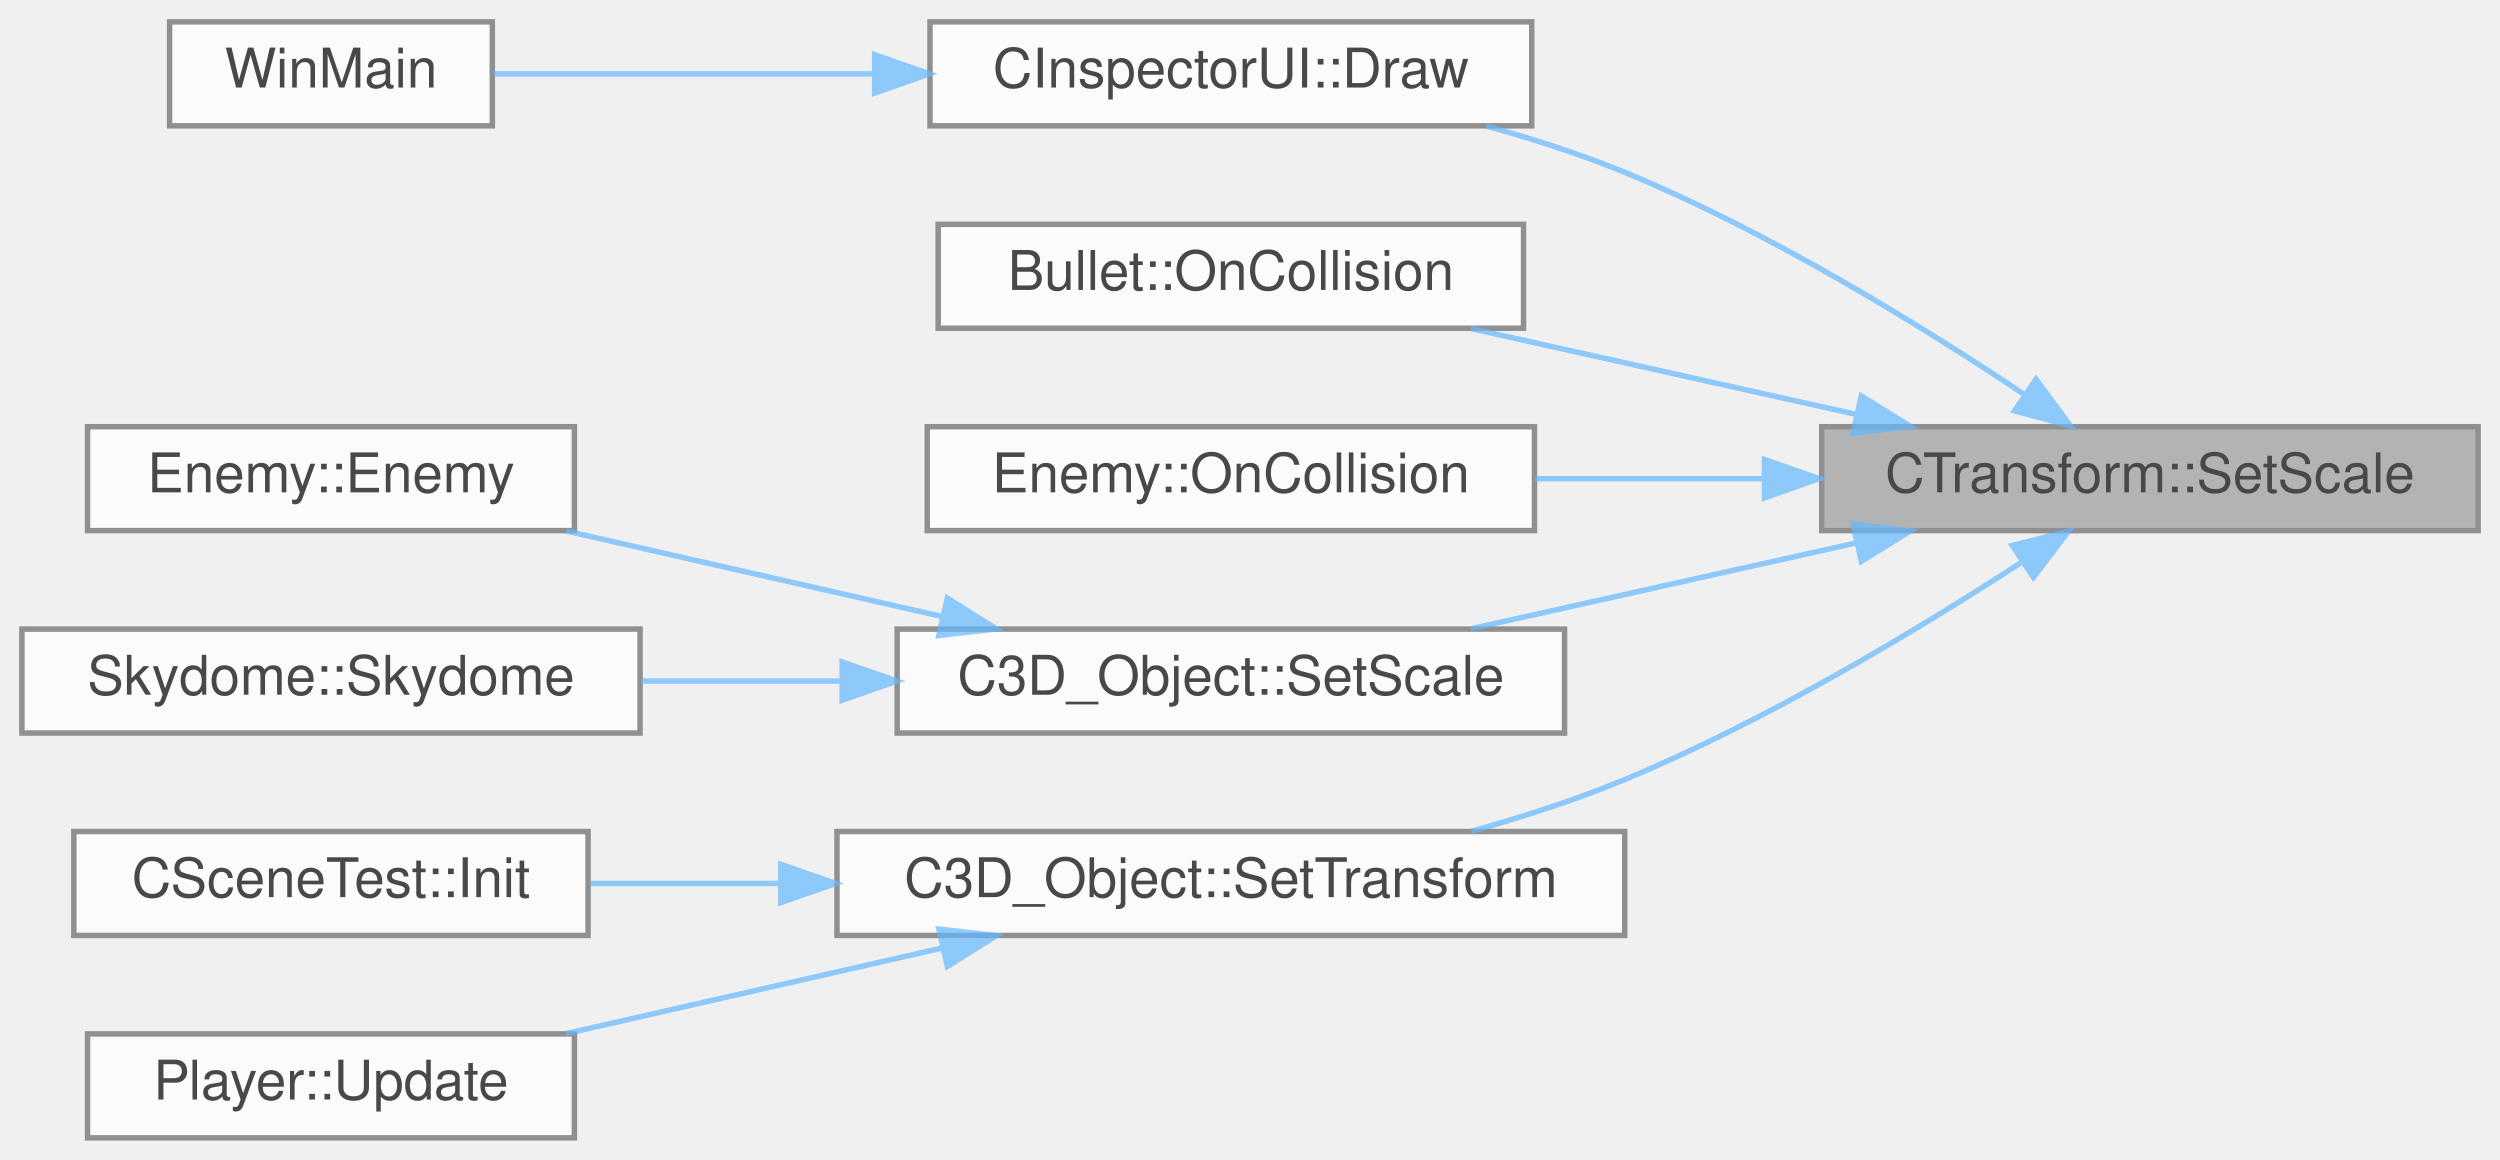
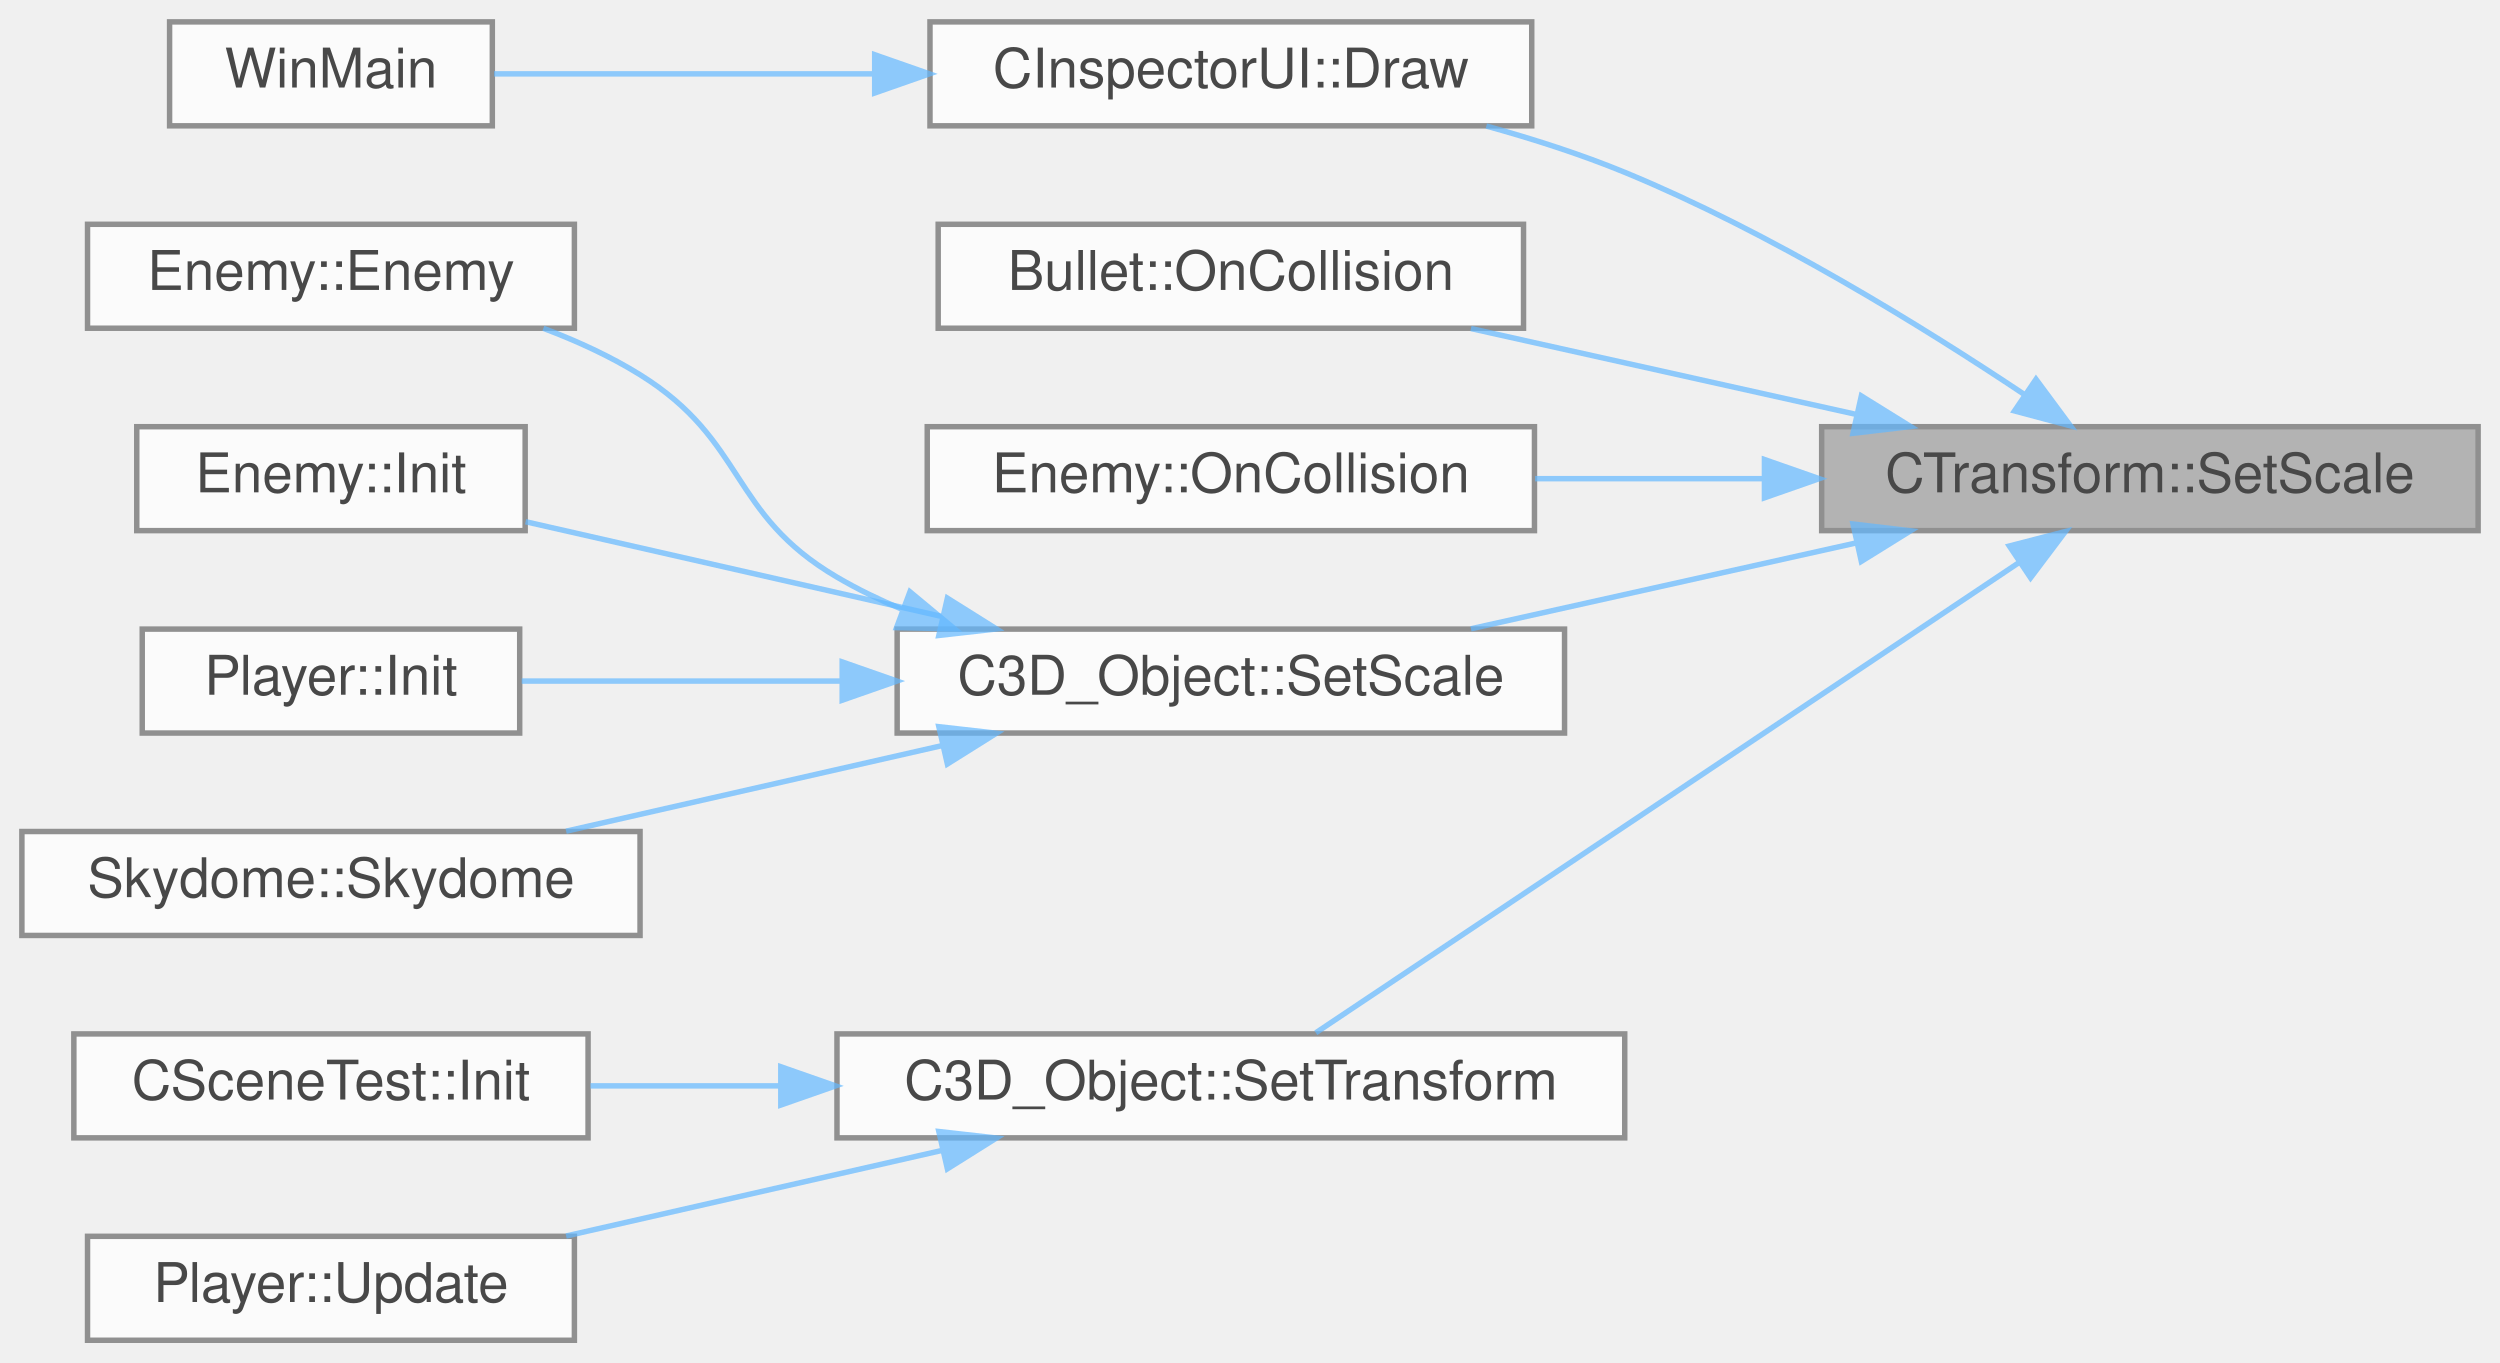
- <svg xmlns="http://www.w3.org/2000/svg" xmlns:xlink="http://www.w3.org/1999/xlink" width="457pt" height="212pt" viewBox="0.00 0.00 457.00 212.00">
+ <svg xmlns="http://www.w3.org/2000/svg" xmlns:xlink="http://www.w3.org/1999/xlink" width="457pt" height="249pt" viewBox="0.00 0.00 457.00 249.00">
  <svg id="main" version="1.1" xml:space="preserve">
    <style type="text/css">
.node, .edge {opacity: 0.7;}
.node.selected, .edge.selected {opacity: 1;}
.edge:hover path { stroke: red; }
.edge:hover polygon { stroke: red; fill: red; }
</style>
    <svg id="graph" class="graph">
-       <g id="graph0" class="graph" transform="scale(1 1) rotate(0) translate(4 208)">
+       <g id="graph0" class="graph" transform="scale(1 1) rotate(0) translate(4 245)">
        <g id="Node000001" class="node">
          <g id="a_Node000001">
            <a xlink:title=" ">
-               <polygon fill="#999999" stroke="#666666" points="449,-130 329,-130 329,-111 449,-111 449,-130" />
-               <text text-anchor="middle" x="389" y="-118" font-family="Helvetica,sans-Serif" font-size="10.00">CTransform::SetScale</text>
+               <polygon fill="#999999" stroke="#666666" points="449,-167 329,-167 329,-148 449,-148 449,-167" />
+               <text text-anchor="middle" x="389" y="-155" font-family="Helvetica,sans-Serif" font-size="10.00">CTransform::SetScale</text>
            </a>
          </g>
        </g>
        <g id="Node000002" class="node">
          <g id="a_Node000002">
            <a xlink:href="classCInspectorUI.html#af7b8c5d7cc17a5cd5fc261b151a1da07" target="_top" xlink:title=" ">
-               <polygon fill="white" stroke="#666666" points="276,-204 166,-204 166,-185 276,-185 276,-204" />
-               <text text-anchor="middle" x="221" y="-192" font-family="Helvetica,sans-Serif" font-size="10.00">CInspectorUI::Draw</text>
+               <polygon fill="white" stroke="#666666" points="276,-241 166,-241 166,-222 276,-222 276,-241" />
+               <text text-anchor="middle" x="221" y="-229" font-family="Helvetica,sans-Serif" font-size="10.00">CInspectorUI::Draw</text>
            </a>
          </g>
        </g>
        <g id="edge1_Node000001_Node000002" class="edge">
          <g id="a_edge1_Node000001_Node000002">
            <a xlink:title=" ">
-               <path fill="none" stroke="#63b8ff" d="M366.11,-135.85C347.43,-148.33 319.47,-165.6 293,-176.5 285,-179.79 276.25,-182.6 267.7,-184.96" />
-               <polygon fill="#63b8ff" stroke="#63b8ff" points="368.18,-138.67 374.49,-130.15 364.25,-132.88 368.18,-138.67" />
+               <path fill="none" stroke="#63b8ff" d="M366.11,-172.85C347.43,-185.33 319.47,-202.6 293,-213.5 285,-216.79 276.25,-219.6 267.7,-221.96" />
+               <polygon fill="#63b8ff" stroke="#63b8ff" points="368.18,-175.67 374.49,-167.15 364.25,-169.88 368.18,-175.67" />
            </a>
          </g>
        </g>
        <g id="Node000004" class="node">
          <g id="a_Node000004">
            <a xlink:href="classBullet.html#a2a429b2e71caf643753c108ef8bdb141" target="_top" xlink:title=" ">
-               <polygon fill="white" stroke="#666666" points="274.5,-167 167.5,-167 167.5,-148 274.5,-148 274.5,-167" />
-               <text text-anchor="middle" x="221" y="-155" font-family="Helvetica,sans-Serif" font-size="10.00">Bullet::OnCollision</text>
+               <polygon fill="white" stroke="#666666" points="274.5,-204 167.5,-204 167.5,-185 274.5,-185 274.5,-204" />
+               <text text-anchor="middle" x="221" y="-192" font-family="Helvetica,sans-Serif" font-size="10.00">Bullet::OnCollision</text>
            </a>
          </g>
        </g>
        <g id="edge3_Node000001_Node000004" class="edge">
          <g id="a_edge3_Node000001_Node000004">
            <a xlink:title=" ">
-               <path fill="none" stroke="#63b8ff" d="M335.42,-132.22C312.69,-137.29 286.42,-143.14 264.89,-147.94" />
-               <polygon fill="#63b8ff" stroke="#63b8ff" points="336.25,-135.62 345.25,-130.03 334.73,-128.79 336.25,-135.62" />
+               <path fill="none" stroke="#63b8ff" d="M335.42,-169.22C312.69,-174.29 286.42,-180.14 264.89,-184.94" />
+               <polygon fill="#63b8ff" stroke="#63b8ff" points="336.25,-172.62 345.25,-167.03 334.73,-165.79 336.25,-172.62" />
            </a>
          </g>
        </g>
        <g id="Node000005" class="node">
          <g id="a_Node000005">
            <a xlink:href="classEnemy.html#ad687a2ad7e9d013681e02b8fa597d58c" target="_top" xlink:title=" ">
-               <polygon fill="white" stroke="#666666" points="276.5,-130 165.5,-130 165.5,-111 276.5,-111 276.5,-130" />
-               <text text-anchor="middle" x="221" y="-118" font-family="Helvetica,sans-Serif" font-size="10.00">Enemy::OnCollision</text>
+               <polygon fill="white" stroke="#666666" points="276.5,-167 165.5,-167 165.5,-148 276.5,-148 276.5,-167" />
+               <text text-anchor="middle" x="221" y="-155" font-family="Helvetica,sans-Serif" font-size="10.00">Enemy::OnCollision</text>
            </a>
          </g>
        </g>
        <g id="edge4_Node000001_Node000005" class="edge">
          <g id="a_edge4_Node000001_Node000005">
            <a xlink:title=" ">
-               <path fill="none" stroke="#63b8ff" d="M318.48,-120.5C304.5,-120.5 290,-120.5 276.62,-120.5" />
-               <polygon fill="#63b8ff" stroke="#63b8ff" points="318.54,-124 328.54,-120.5 318.54,-117 318.54,-124" />
+               <path fill="none" stroke="#63b8ff" d="M318.48,-157.5C304.5,-157.5 290,-157.5 276.62,-157.5" />
+               <polygon fill="#63b8ff" stroke="#63b8ff" points="318.54,-161 328.54,-157.5 318.54,-154 318.54,-161" />
            </a>
          </g>
        </g>
        <g id="Node000006" class="node">
          <g id="a_Node000006">
            <a xlink:href="classC3D__Object.html#a894e7e1379753e8a3771b640172ce8e4" target="_top" xlink:title=" ">
-               <polygon fill="white" stroke="#666666" points="282,-93 160,-93 160,-74 282,-74 282,-93" />
-               <text text-anchor="middle" x="221" y="-81" font-family="Helvetica,sans-Serif" font-size="10.00">C3D_Object::SetScale</text>
+               <polygon fill="white" stroke="#666666" points="282,-130 160,-130 160,-111 282,-111 282,-130" />
+               <text text-anchor="middle" x="221" y="-118" font-family="Helvetica,sans-Serif" font-size="10.00">C3D_Object::SetScale</text>
            </a>
          </g>
        </g>
        <g id="edge5_Node000001_Node000006" class="edge">
          <g id="a_edge5_Node000001_Node000006">
            <a xlink:title=" ">
-               <path fill="none" stroke="#63b8ff" d="M335.42,-108.78C312.69,-103.71 286.42,-97.86 264.89,-93.06" />
-               <polygon fill="#63b8ff" stroke="#63b8ff" points="334.73,-112.21 345.25,-110.97 336.25,-105.38 334.73,-112.21" />
-             </a>
-           </g>
-         </g>
-         <g id="Node000009" class="node">
-           <g id="a_Node000009">
+               <path fill="none" stroke="#63b8ff" d="M335.42,-145.78C312.69,-140.71 286.42,-134.86 264.89,-130.06" />
+               <polygon fill="#63b8ff" stroke="#63b8ff" points="334.73,-149.21 345.25,-147.97 336.25,-142.38 334.73,-149.21" />
+             </a>
+           </g>
+         </g>
+         <g id="Node000011" class="node">
+           <g id="a_Node000011">
            <a xlink:href="classC3D__Object.html#aec9d3cf2acae8b2fb6c8152fe9e053d1" target="_top" xlink:title=" ">
              <polygon fill="white" stroke="#666666" points="293,-56 149,-56 149,-37 293,-37 293,-56" />
              <text text-anchor="middle" x="221" y="-44" font-family="Helvetica,sans-Serif" font-size="10.00">C3D_Object::SetTransform</text>
            </a>
          </g>
        </g>
-         <g id="edge8_Node000001_Node000009" class="edge">
-           <g id="a_edge8_Node000001_Node000009">
-             <a xlink:title=" ">
-               <path fill="none" stroke="#63b8ff" d="M365.71,-105.33C346.99,-93.15 319.17,-76.35 293,-65.5 284.16,-61.83 274.41,-58.68 265.03,-56.07" />
-               <polygon fill="#63b8ff" stroke="#63b8ff" points="363.85,-108.29 374.12,-110.89 367.71,-102.45 363.85,-108.29" />
+         <g id="edge10_Node000001_Node000011" class="edge">
+           <g id="a_edge10_Node000001_Node000011">
+             <a xlink:title=" ">
+               <path fill="none" stroke="#63b8ff" d="M365.02,-142.13C330.28,-118.91 265.42,-75.53 236.53,-56.21" />
+               <polygon fill="#63b8ff" stroke="#63b8ff" points="363.3,-145.19 373.56,-147.84 367.19,-139.38 363.3,-145.19" />
            </a>
          </g>
        </g>
        <g id="Node000003" class="node">
          <g id="a_Node000003">
            <a xlink:href="main_8cpp.html#af7c10ff064e89595606222f0641ffade" target="_top" xlink:title=" ">
-               <polygon fill="white" stroke="#666666" points="86,-204 27,-204 27,-185 86,-185 86,-204" />
-               <text text-anchor="middle" x="56.5" y="-192" font-family="Helvetica,sans-Serif" font-size="10.00">WinMain</text>
+               <polygon fill="white" stroke="#666666" points="86,-241 27,-241 27,-222 86,-222 86,-241" />
+               <text text-anchor="middle" x="56.5" y="-229" font-family="Helvetica,sans-Serif" font-size="10.00">WinMain</text>
            </a>
          </g>
        </g>
        <g id="edge2_Node000002_Node000003" class="edge">
          <g id="a_edge2_Node000002_Node000003">
            <a xlink:title=" ">
-               <path fill="none" stroke="#63b8ff" d="M155.74,-194.5C131.7,-194.5 105.58,-194.5 86.32,-194.5" />
-               <polygon fill="#63b8ff" stroke="#63b8ff" points="155.89,-198 165.89,-194.5 155.89,-191 155.89,-198" />
+               <path fill="none" stroke="#63b8ff" d="M155.74,-231.5C131.7,-231.5 105.58,-231.5 86.32,-231.5" />
+               <polygon fill="#63b8ff" stroke="#63b8ff" points="155.89,-235 165.89,-231.5 155.89,-228 155.89,-235" />
            </a>
          </g>
        </g>
        <g id="Node000007" class="node">
          <g id="a_Node000007">
            <a xlink:href="classEnemy.html#a6a7692f80cf59f63c5fbf9fdd5c0df62" target="_top" xlink:title=" ">
-               <polygon fill="white" stroke="#666666" points="101,-130 12,-130 12,-111 101,-111 101,-130" />
-               <text text-anchor="middle" x="56.5" y="-118" font-family="Helvetica,sans-Serif" font-size="10.00">Enemy::Enemy</text>
+               <polygon fill="white" stroke="#666666" points="101,-204 12,-204 12,-185 101,-185 101,-204" />
+               <text text-anchor="middle" x="56.5" y="-192" font-family="Helvetica,sans-Serif" font-size="10.00">Enemy::Enemy</text>
            </a>
          </g>
        </g>
        <g id="edge6_Node000006_Node000007" class="edge">
          <g id="a_edge6_Node000006_Node000007">
            <a xlink:title=" ">
-               <path fill="none" stroke="#63b8ff" d="M168.23,-95.29C146.04,-100.34 120.47,-106.16 99.49,-110.94" />
-               <polygon fill="#63b8ff" stroke="#63b8ff" points="169.18,-98.66 178.15,-93.03 167.62,-91.84 169.18,-98.66" />
+               <path fill="none" stroke="#63b8ff" d="M160.78,-133.67C156.68,-135.39 152.72,-137.32 149,-139.5 129.21,-151.1 132.48,-164.38 113,-176.5 107.58,-179.87 101.47,-182.67 95.33,-184.98" />
+               <polygon fill="#63b8ff" stroke="#63b8ff" points="162.34,-136.82 170.49,-130.05 159.89,-130.27 162.34,-136.82" />
            </a>
          </g>
        </g>
        <g id="Node000008" class="node">
          <g id="a_Node000008">
+             <a xlink:href="classEnemy.html#aa01a1c40c682cc7c36995f26533bcb56" target="_top" xlink:title=" ">
+               <polygon fill="white" stroke="#666666" points="92,-167 21,-167 21,-148 92,-148 92,-167" />
+               <text text-anchor="middle" x="56.5" y="-155" font-family="Helvetica,sans-Serif" font-size="10.00">Enemy::Init</text>
+             </a>
+           </g>
+         </g>
+         <g id="edge7_Node000006_Node000008" class="edge">
+           <g id="a_edge7_Node000006_Node000008">
+             <a xlink:title=" ">
+               <path fill="none" stroke="#63b8ff" d="M168.15,-132.31C143.29,-137.97 114.2,-144.59 92.08,-149.63" />
+               <polygon fill="#63b8ff" stroke="#63b8ff" points="169.18,-135.66 178.15,-130.03 167.62,-128.84 169.18,-135.66" />
+             </a>
+           </g>
+         </g>
+         <g id="Node000009" class="node">
+           <g id="a_Node000009">
+             <a xlink:href="classPlayer.html#a4eaaeb9d0967fef59baac319b9cc8d60" target="_top" xlink:title=" ">
+               <polygon fill="white" stroke="#666666" points="91,-130 22,-130 22,-111 91,-111 91,-130" />
+               <text text-anchor="middle" x="56.5" y="-118" font-family="Helvetica,sans-Serif" font-size="10.00">Player::Init</text>
+             </a>
+           </g>
+         </g>
+         <g id="edge8_Node000006_Node000009" class="edge">
+           <g id="a_edge8_Node000006_Node000009">
+             <a xlink:title=" ">
+               <path fill="none" stroke="#63b8ff" d="M149.79,-120.5C129.52,-120.5 108.33,-120.5 91.37,-120.5" />
+               <polygon fill="#63b8ff" stroke="#63b8ff" points="149.95,-124 159.95,-120.5 149.95,-117 149.95,-124" />
+             </a>
+           </g>
+         </g>
+         <g id="Node000010" class="node">
+           <g id="a_Node000010">
            <a xlink:href="classSkydome.html#acc27ee9c3e27bd03683bfd2286453f2e" target="_top" xlink:title=" ">
              <polygon fill="white" stroke="#666666" points="113,-93 0,-93 0,-74 113,-74 113,-93" />
              <text text-anchor="middle" x="56.5" y="-81" font-family="Helvetica,sans-Serif" font-size="10.00">Skydome::Skydome</text>
            </a>
          </g>
        </g>
-         <g id="edge7_Node000006_Node000008" class="edge">
-           <g id="a_edge7_Node000006_Node000008">
-             <a xlink:title=" ">
-               <path fill="none" stroke="#63b8ff" d="M149.8,-83.5C137.58,-83.5 125.02,-83.5 113.26,-83.5" />
-               <polygon fill="#63b8ff" stroke="#63b8ff" points="149.95,-87 159.95,-83.5 149.95,-80 149.95,-87" />
-             </a>
-           </g>
-         </g>
-         <g id="Node000010" class="node">
-           <g id="a_Node000010">
+         <g id="edge9_Node000006_Node000010" class="edge">
+           <g id="a_edge9_Node000006_Node000010">
+             <a xlink:title=" ">
+               <path fill="none" stroke="#63b8ff" d="M168.23,-108.71C146.04,-103.66 120.47,-97.84 99.49,-93.06" />
+               <polygon fill="#63b8ff" stroke="#63b8ff" points="167.62,-112.16 178.15,-110.97 169.18,-105.34 167.62,-112.16" />
+             </a>
+           </g>
+         </g>
+         <g id="Node000012" class="node">
+           <g id="a_Node000012">
            <a xlink:href="classCSceneTest.html#af72294d8bca5d127055fdcf296cc1e5c" target="_top" xlink:title=" ">
              <polygon fill="white" stroke="#666666" points="103.5,-56 9.5,-56 9.5,-37 103.5,-37 103.5,-56" />
              <text text-anchor="middle" x="56.5" y="-44" font-family="Helvetica,sans-Serif" font-size="10.00">CSceneTest::Init</text>
            </a>
          </g>
        </g>
-         <g id="edge9_Node000009_Node000010" class="edge">
-           <g id="a_edge9_Node000009_Node000010">
+         <g id="edge11_Node000011_Node000012" class="edge">
+           <g id="a_edge11_Node000011_Node000012">
            <a xlink:title=" ">
              <path fill="none" stroke="#63b8ff" d="M138.72,-46.5C126.78,-46.5 114.84,-46.5 103.94,-46.5" />
              <polygon fill="#63b8ff" stroke="#63b8ff" points="138.73,-50 148.73,-46.5 138.73,-43 138.73,-50" />
            </a>
          </g>
        </g>
-         <g id="Node000011" class="node">
-           <g id="a_Node000011">
+         <g id="Node000013" class="node">
+           <g id="a_Node000013">
            <a xlink:href="classPlayer.html#a05b60cac1922c5be5c1be16baffa4497" target="_top" xlink:title=" ">
              <polygon fill="white" stroke="#666666" points="101,-19 12,-19 12,0 101,0 101,-19" />
              <text text-anchor="middle" x="56.5" y="-7" font-family="Helvetica,sans-Serif" font-size="10.00">Player::Update</text>
            </a>
          </g>
        </g>
-         <g id="edge10_Node000009_Node000011" class="edge">
-           <g id="a_edge10_Node000009_Node000011">
+         <g id="edge12_Node000011_Node000013" class="edge">
+           <g id="a_edge12_Node000011_Node000013">
            <a xlink:title=" ">
              <path fill="none" stroke="#63b8ff" d="M168.23,-34.71C146.04,-29.66 120.47,-23.84 99.49,-19.06" />
              <polygon fill="#63b8ff" stroke="#63b8ff" points="167.62,-38.16 178.15,-36.97 169.18,-31.34 167.62,-38.16" />
            </a>
          </g>
        </g>
      </g>
    </svg>
  </svg>
  <style type="text/css">

[data-mouse-over-selected='false'] { opacity: 0.7; }
[data-mouse-over-selected='true']  { opacity: 1.0; }

</style>
</svg>
